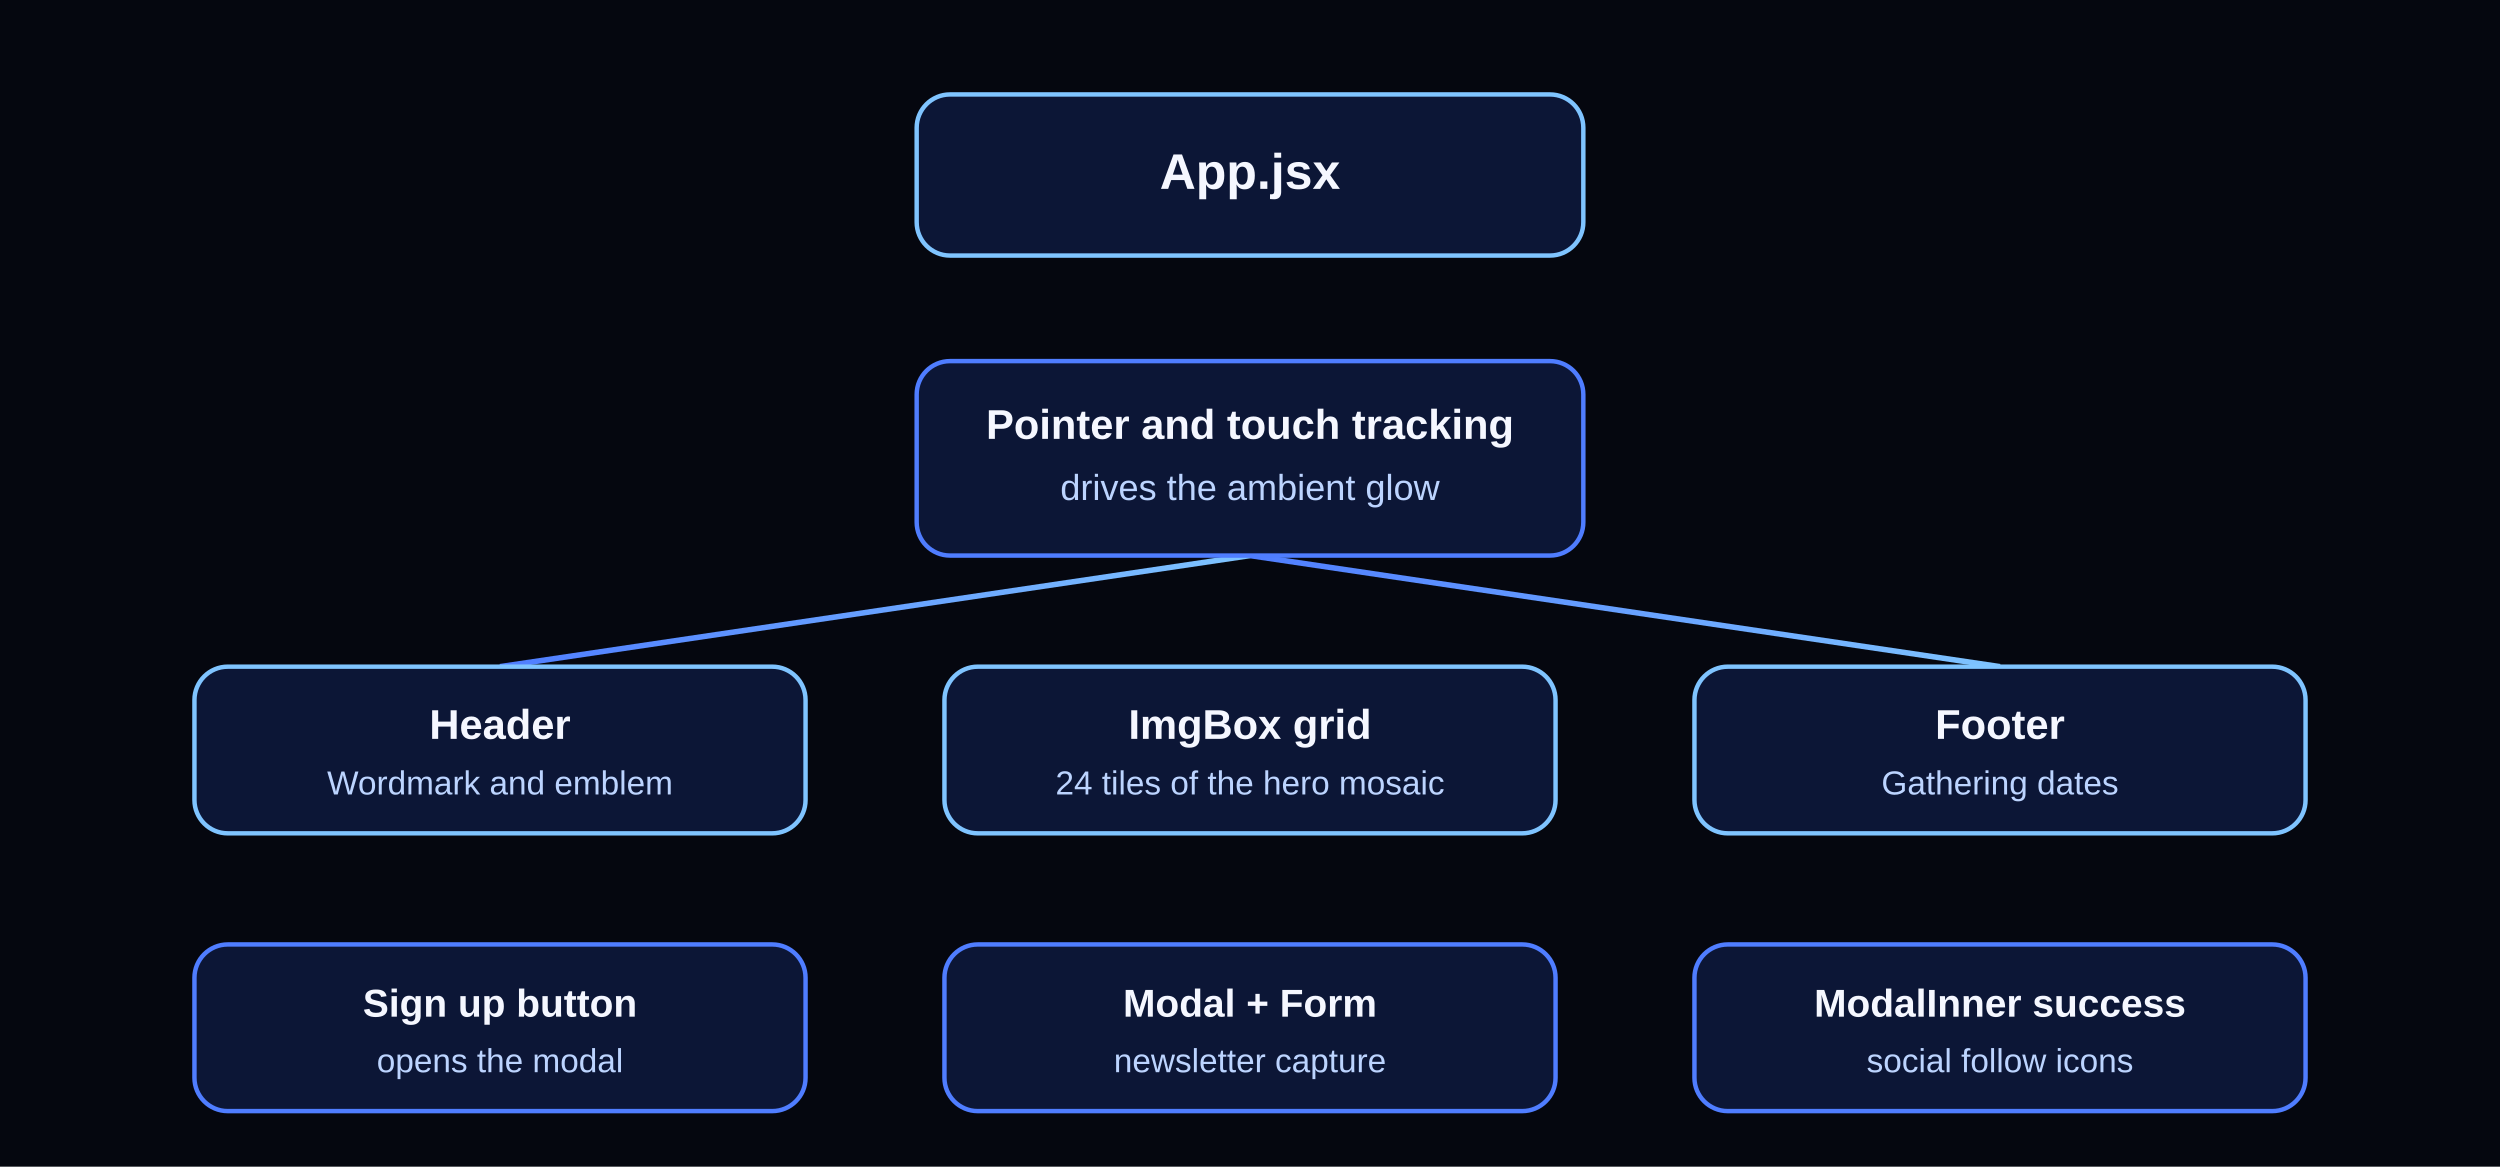
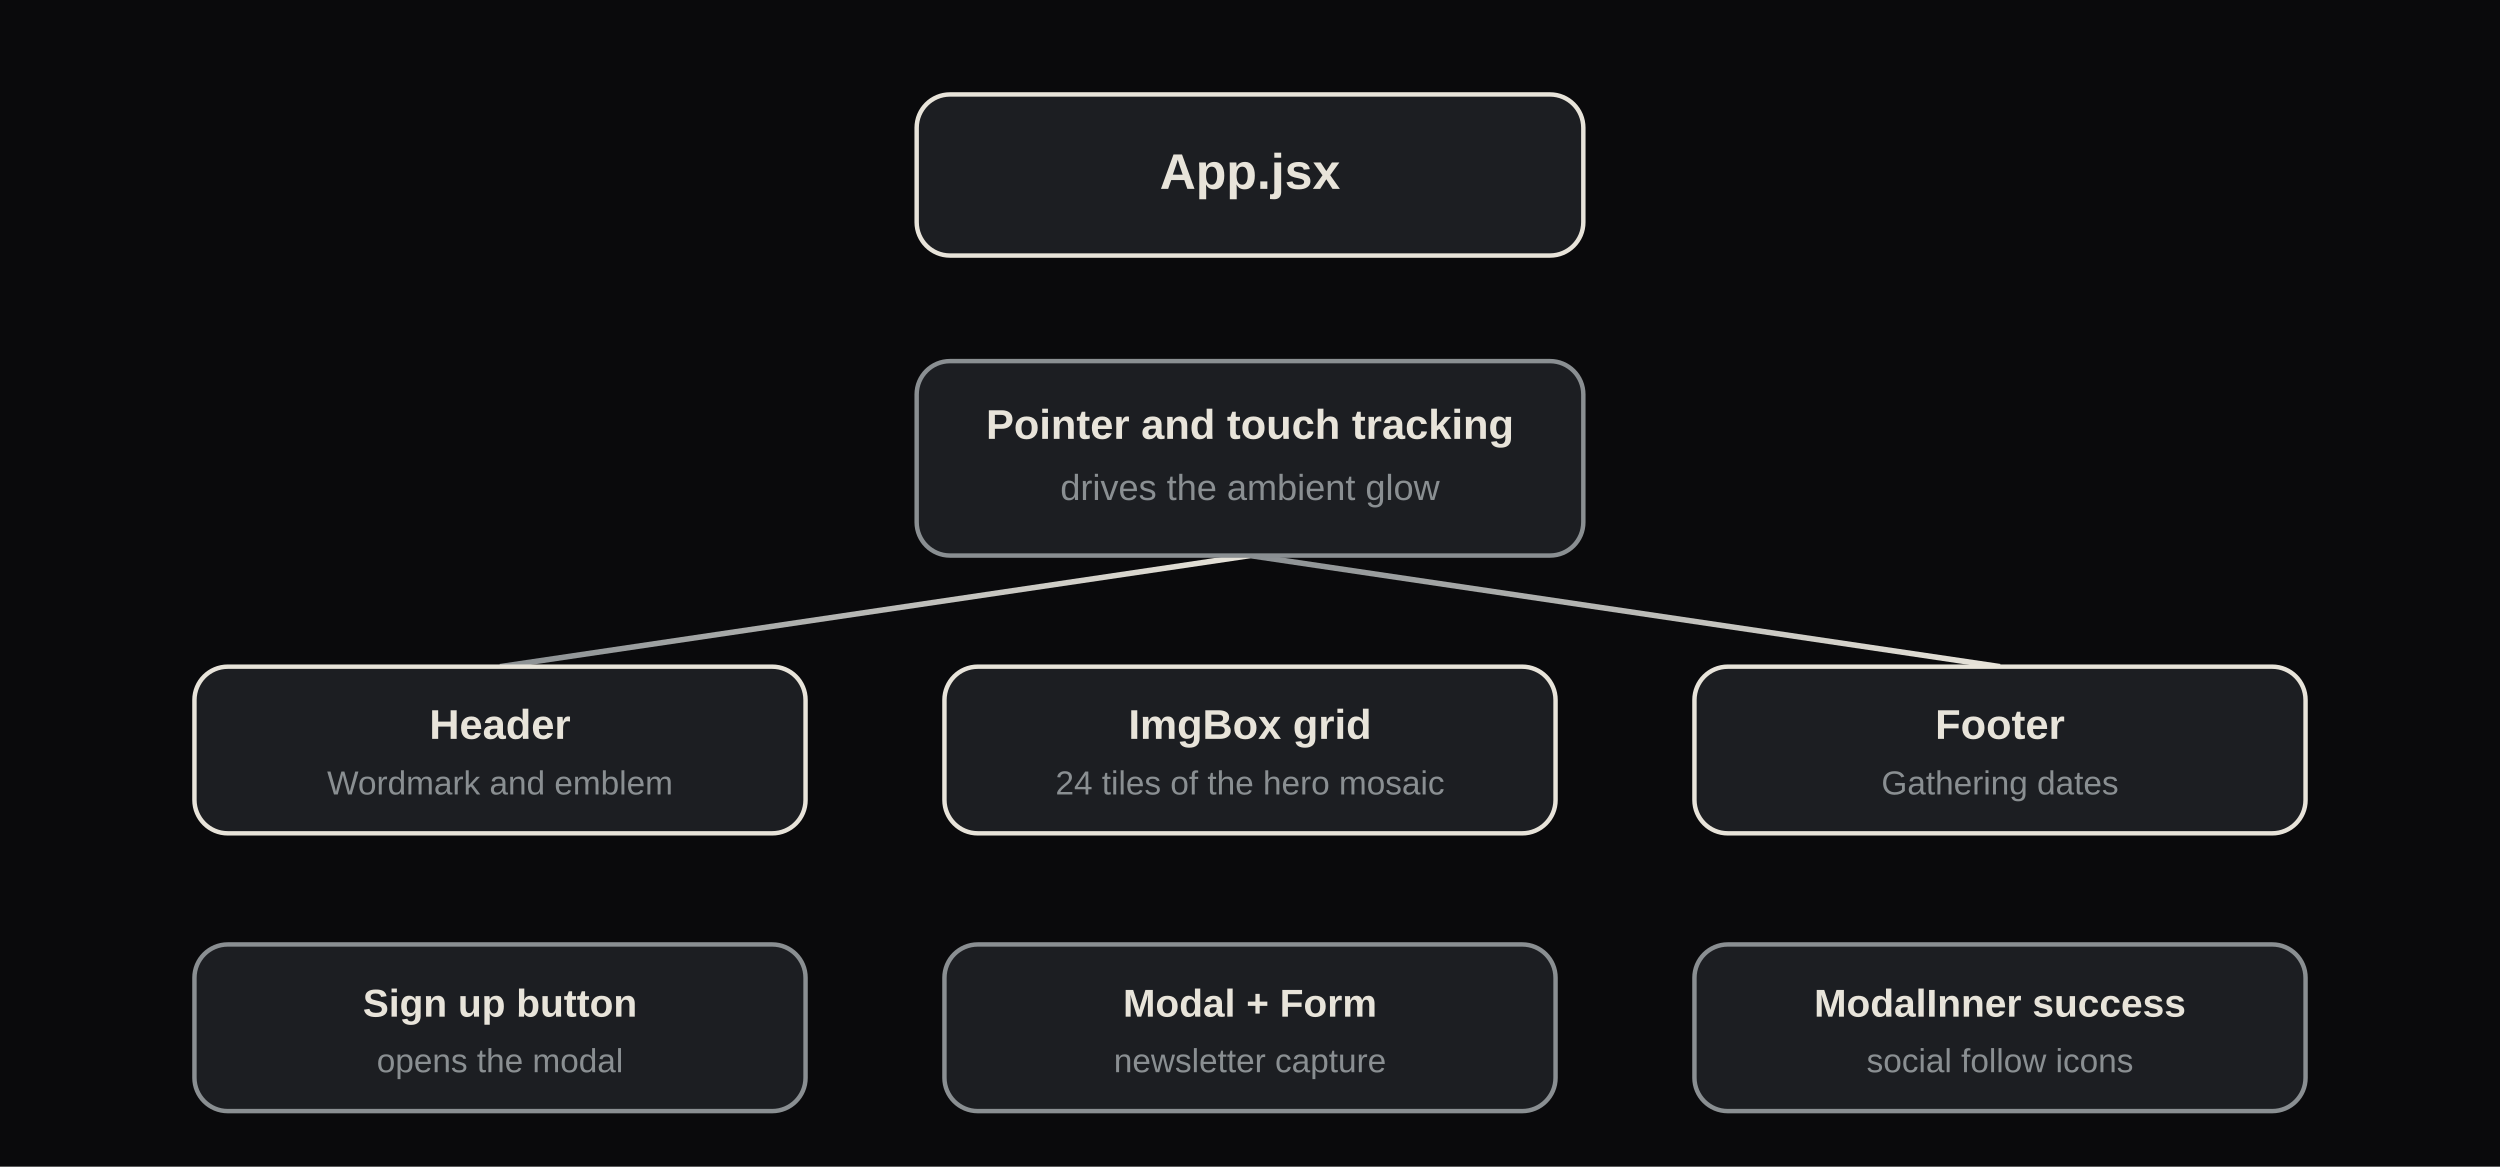
<svg xmlns="http://www.w3.org/2000/svg" width="900" height="420" viewBox="0 0 900 420" font-family="Manrope, Arial, sans-serif">
  <defs>
    <linearGradient id="edge" x1="0%" y1="0%" x2="100%" y2="0%">
-       <stop offset="0%" stop-color="#4f7dff" />
-       <stop offset="100%" stop-color="#7fc4ff" />
+       <stop offset="0%" stop-color="#8a8f92" />
+       <stop offset="100%" stop-color="#e8e4da" />
    </linearGradient>
  </defs>
-   <rect width="900" height="420" fill="#05070f" />
+   <rect width="900" height="420" fill="#0a0a0c" />
  <g stroke="url(#edge)" stroke-width="2" fill="none">
    <path d="M450 92 L450 130" />
    <path d="M450 200 L180 240" />
    <path d="M450 200 L450 240" />
    <path d="M450 200 L720 240" />
    <path d="M180 300 L180 340" />
    <path d="M450 300 L450 340" />
    <path d="M720 300 L720 340" />
  </g>
  <g>
-     <rect x="330" y="34" width="240" height="58" rx="12" fill="#0c1636" stroke="#7fc4ff" stroke-width="1.6" />
-     <text x="450" y="68" text-anchor="middle" fill="#f5f7ff" font-size="18" font-weight="700">App.jsx</text>
-     <rect x="330" y="130" width="240" height="70" rx="12" fill="#0c1636" stroke="#4f7dff" stroke-width="1.6" />
-     <text x="450" y="158" text-anchor="middle" fill="#f5f7ff" font-size="15" font-weight="600">Pointer and touch tracking</text>
-     <text x="450" y="180" text-anchor="middle" fill="#bcd4ff" font-size="13">drives the ambient glow</text>
-     <rect x="70" y="240" width="220" height="60" rx="12" fill="#0c1636" stroke="#7fc4ff" stroke-width="1.6" />
-     <text x="180" y="266" text-anchor="middle" fill="#f5f7ff" font-size="15" font-weight="700">Header</text>
-     <text x="180" y="286" text-anchor="middle" fill="#bcd4ff" font-size="12">Wordmark and emblem</text>
-     <rect x="340" y="240" width="220" height="60" rx="12" fill="#0c1636" stroke="#7fc4ff" stroke-width="1.6" />
-     <text x="450" y="266" text-anchor="middle" fill="#f5f7ff" font-size="15" font-weight="700">ImgBox grid</text>
-     <text x="450" y="286" text-anchor="middle" fill="#bcd4ff" font-size="12">24 tiles of the hero mosaic</text>
-     <rect x="610" y="240" width="220" height="60" rx="12" fill="#0c1636" stroke="#7fc4ff" stroke-width="1.6" />
-     <text x="720" y="266" text-anchor="middle" fill="#f5f7ff" font-size="15" font-weight="700">Footer</text>
-     <text x="720" y="286" text-anchor="middle" fill="#bcd4ff" font-size="12">Gathering dates</text>
-     <rect x="70" y="340" width="220" height="60" rx="12" fill="#0c1636" stroke="#4f7dff" stroke-width="1.6" />
-     <text x="180" y="366" text-anchor="middle" fill="#f5f7ff" font-size="14" font-weight="600">Sign up button</text>
-     <text x="180" y="386" text-anchor="middle" fill="#bcd4ff" font-size="12">opens the modal</text>
-     <rect x="340" y="340" width="220" height="60" rx="12" fill="#0c1636" stroke="#4f7dff" stroke-width="1.6" />
-     <text x="450" y="366" text-anchor="middle" fill="#f5f7ff" font-size="14" font-weight="600">Modal + Form</text>
-     <text x="450" y="386" text-anchor="middle" fill="#bcd4ff" font-size="12">newsletter capture</text>
-     <rect x="610" y="340" width="220" height="60" rx="12" fill="#0c1636" stroke="#4f7dff" stroke-width="1.6" />
-     <text x="720" y="366" text-anchor="middle" fill="#f5f7ff" font-size="14" font-weight="600">ModalInner success</text>
-     <text x="720" y="386" text-anchor="middle" fill="#bcd4ff" font-size="12">social follow icons</text>
+     <rect x="330" y="34" width="240" height="58" rx="12" fill="#1c1e22" stroke="#e8e4da" stroke-width="1.6" />
+     <text x="450" y="68" text-anchor="middle" fill="#e8e4da" font-size="18" font-weight="700">App.jsx</text>
+     <rect x="330" y="130" width="240" height="70" rx="12" fill="#1c1e22" stroke="#8a8f92" stroke-width="1.6" />
+     <text x="450" y="158" text-anchor="middle" fill="#e8e4da" font-size="15" font-weight="600">Pointer and touch tracking</text>
+     <text x="450" y="180" text-anchor="middle" fill="#8a8f92" font-size="13">drives the ambient glow</text>
+     <rect x="70" y="240" width="220" height="60" rx="12" fill="#1c1e22" stroke="#e8e4da" stroke-width="1.6" />
+     <text x="180" y="266" text-anchor="middle" fill="#e8e4da" font-size="15" font-weight="700">Header</text>
+     <text x="180" y="286" text-anchor="middle" fill="#8a8f92" font-size="12">Wordmark and emblem</text>
+     <rect x="340" y="240" width="220" height="60" rx="12" fill="#1c1e22" stroke="#e8e4da" stroke-width="1.6" />
+     <text x="450" y="266" text-anchor="middle" fill="#e8e4da" font-size="15" font-weight="700">ImgBox grid</text>
+     <text x="450" y="286" text-anchor="middle" fill="#8a8f92" font-size="12">24 tiles of the hero mosaic</text>
+     <rect x="610" y="240" width="220" height="60" rx="12" fill="#1c1e22" stroke="#e8e4da" stroke-width="1.6" />
+     <text x="720" y="266" text-anchor="middle" fill="#e8e4da" font-size="15" font-weight="700">Footer</text>
+     <text x="720" y="286" text-anchor="middle" fill="#8a8f92" font-size="12">Gathering dates</text>
+     <rect x="70" y="340" width="220" height="60" rx="12" fill="#1c1e22" stroke="#8a8f92" stroke-width="1.6" />
+     <text x="180" y="366" text-anchor="middle" fill="#e8e4da" font-size="14" font-weight="600">Sign up button</text>
+     <text x="180" y="386" text-anchor="middle" fill="#8a8f92" font-size="12">opens the modal</text>
+     <rect x="340" y="340" width="220" height="60" rx="12" fill="#1c1e22" stroke="#8a8f92" stroke-width="1.6" />
+     <text x="450" y="366" text-anchor="middle" fill="#e8e4da" font-size="14" font-weight="600">Modal + Form</text>
+     <text x="450" y="386" text-anchor="middle" fill="#8a8f92" font-size="12">newsletter capture</text>
+     <rect x="610" y="340" width="220" height="60" rx="12" fill="#1c1e22" stroke="#8a8f92" stroke-width="1.6" />
+     <text x="720" y="366" text-anchor="middle" fill="#e8e4da" font-size="14" font-weight="600">ModalInner success</text>
+     <text x="720" y="386" text-anchor="middle" fill="#8a8f92" font-size="12">social follow icons</text>
  </g>
</svg>
